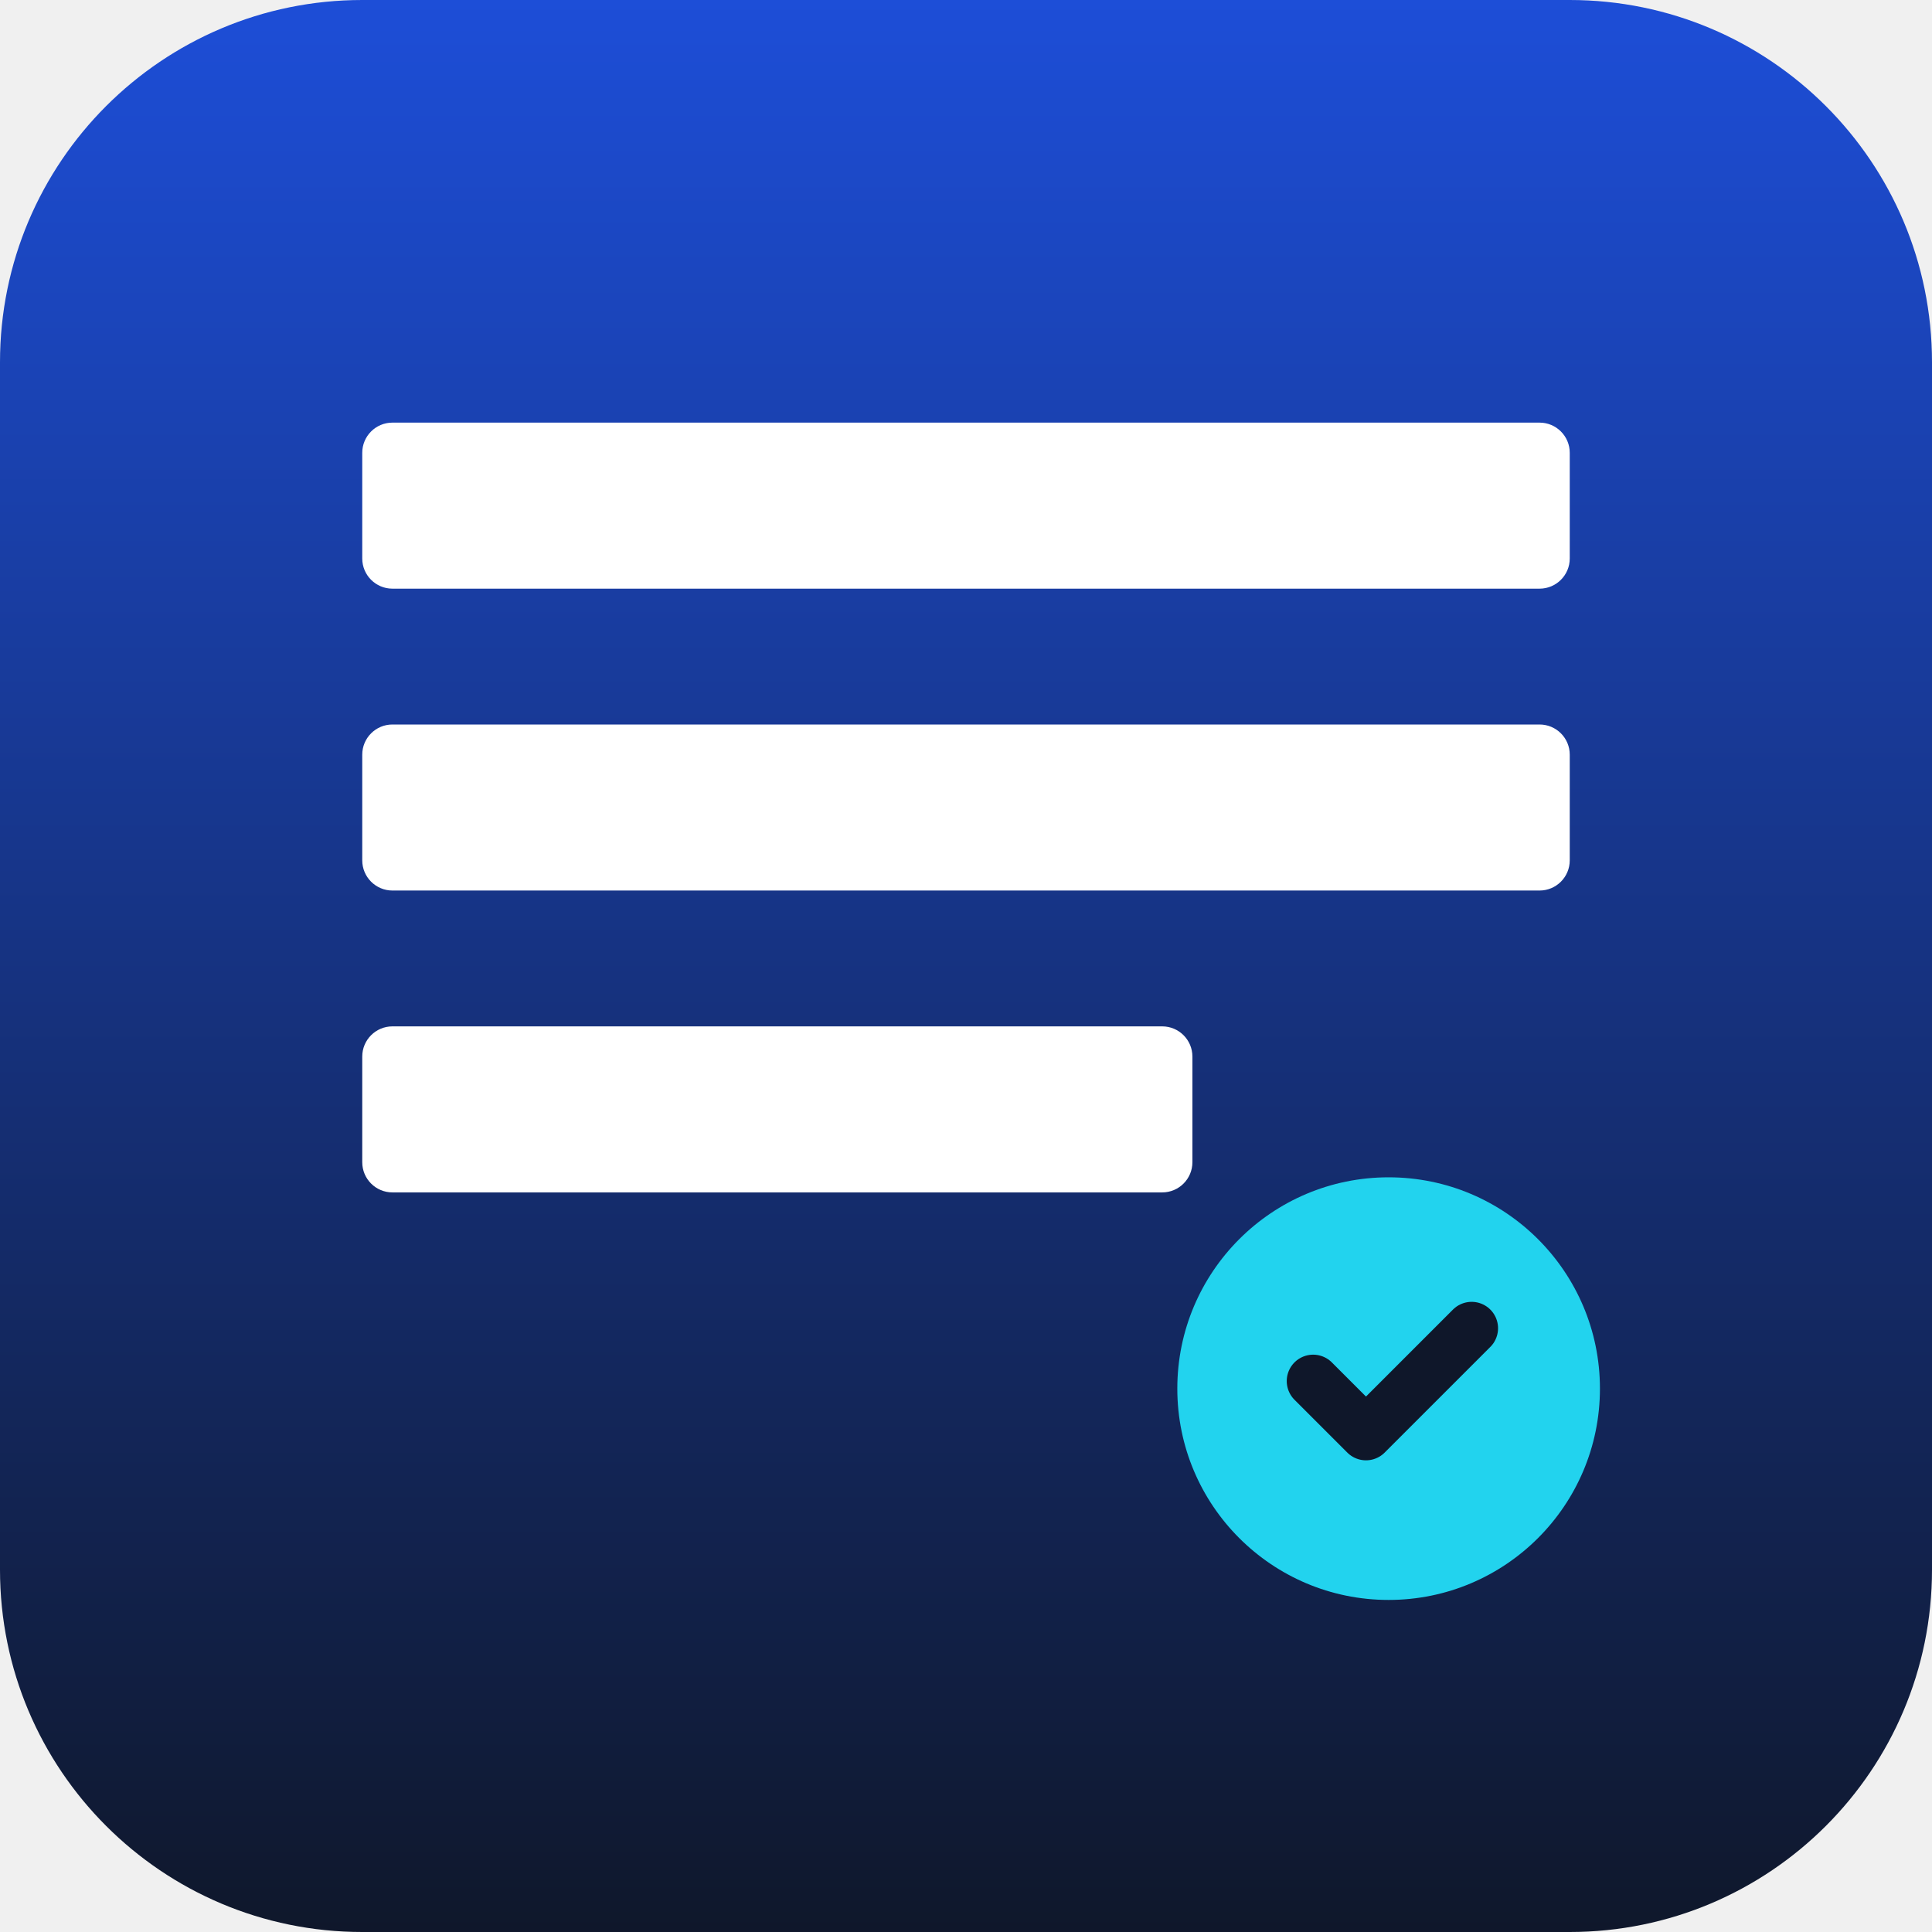
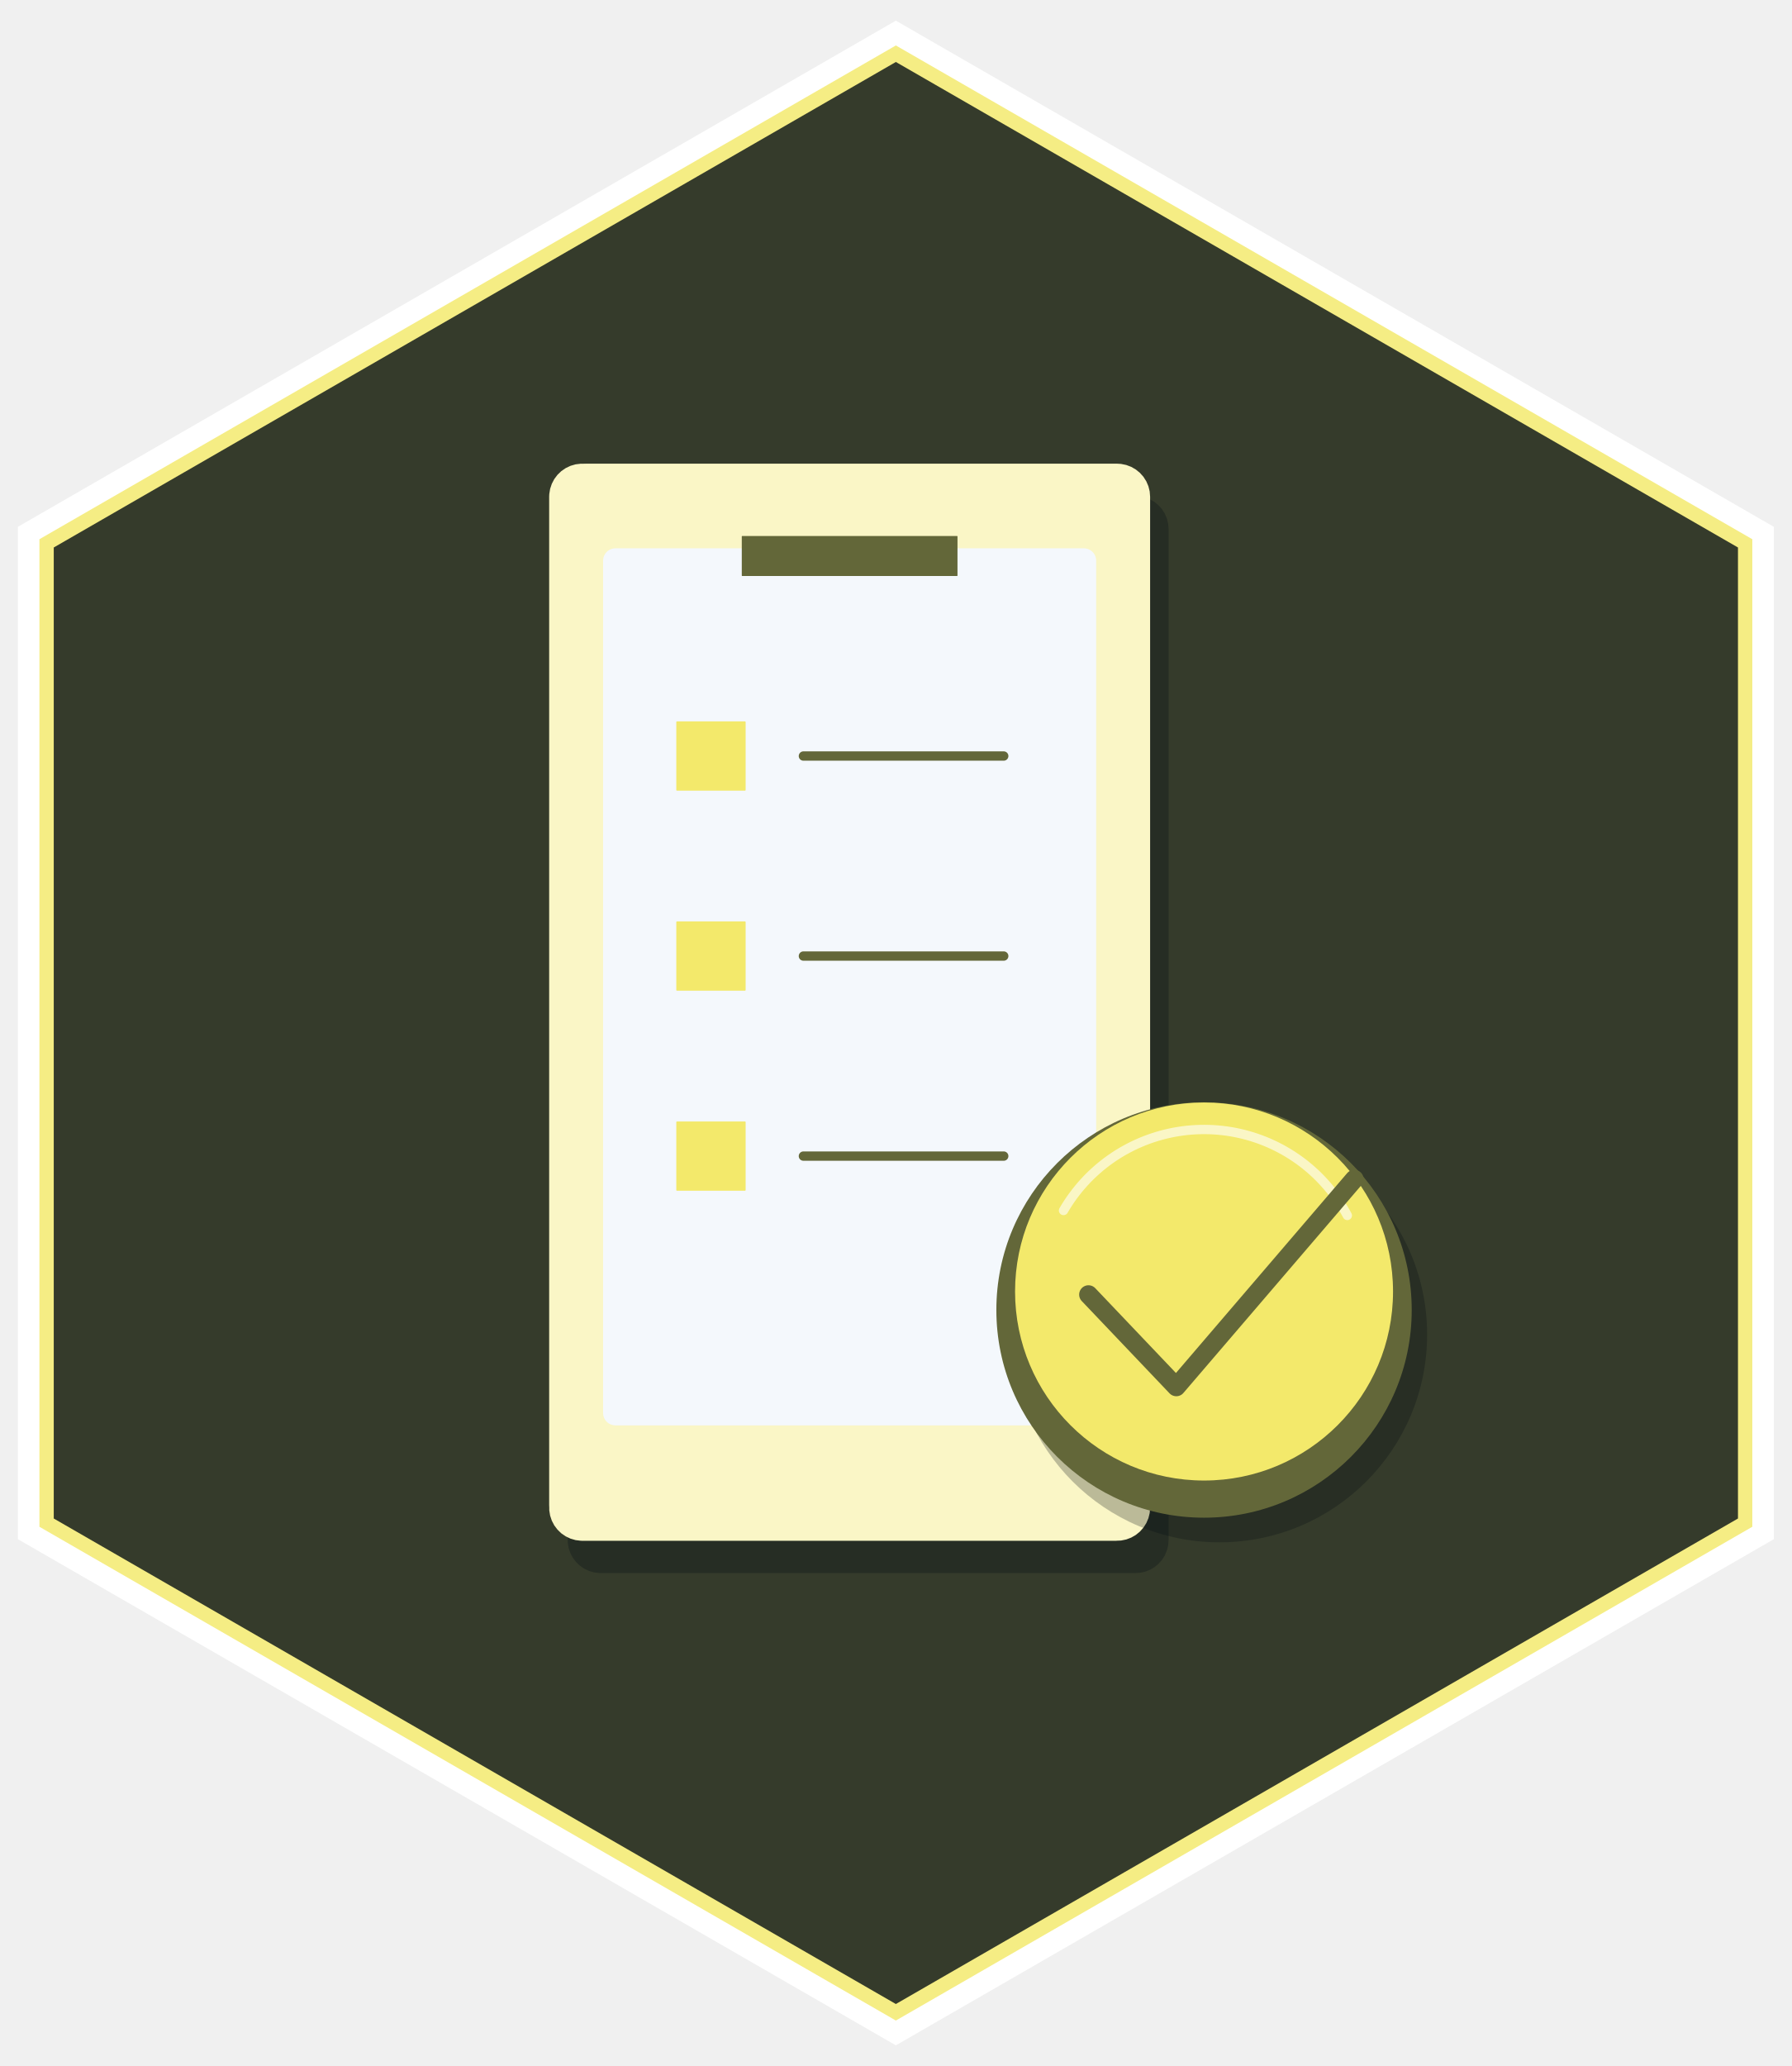
- <svg xmlns="http://www.w3.org/2000/svg" viewBox="0 0 512 512">
-   <defs>
-     <linearGradient id="g" x1="0" x2="0" y1="0" y2="1">
-       <stop offset="0%" stop-color="#1d4ed8" />
-       <stop offset="100%" stop-color="#0f172a" />
-     </linearGradient>
-   </defs>
-   <rect width="512" height="512" rx="96" fill="url(#g)" />
-   <g transform="translate(96 112)" fill="#ffffff">
-     <rect x="0" y="0" width="320" height="44" rx="8" />
-     <rect x="0" y="80" width="320" height="44" rx="8" />
-     <rect x="0" y="160" width="220" height="44" rx="8" />
-   </g>
-   <circle cx="368" cy="368" r="56" fill="#22d3ee" />
-   <path d="M348 366l14 14 28-28" stroke="#0f172a" stroke-width="14" stroke-linecap="round" stroke-linejoin="round" fill="none" />
+ <svg xmlns="http://www.w3.org/2000/svg" width="432" height="498" viewBox="0 0 432 498">
+   <path fill-rule="nonzero" fill="rgb(100%, 100%, 100%)" fill-opacity="1" d="M 216 4.98 L 427.68 126.988 L 427.68 371.012 L 216 493.02 L 4.32 371.012 L 4.32 126.988 Z M 216 4.98 " />
+   <path fill-rule="nonzero" fill="rgb(96.078%, 92.941%, 51.765%)" fill-opacity="1" d="M 216 10.957 L 422.496 129.977 L 422.496 368.023 L 216 487.043 L 9.504 368.023 L 9.504 129.977 Z M 216 10.957 " />
+   <path fill-rule="nonzero" fill="rgb(20.784%, 23.137%, 16.863%)" fill-opacity="1" d="M 216 14.941 L 419.039 131.969 L 419.039 366.031 L 216 483.059 L 12.961 366.031 L 12.961 131.969 Z M 216 14.941 " />
+   <path fill-rule="nonzero" fill="rgb(1.176%, 3.922%, 7.059%)" fill-opacity="0.278" d="M 144.836 379.188 L 273.789 379.188 L 273.469 379.18 L 274.75 379.129 L 276.008 378.871 L 277.207 378.418 L 278.316 377.777 L 279.309 376.965 L 280.16 376.004 L 280.848 374.922 L 281.348 373.742 L 281.656 372.496 L 281.758 371.219 L 281.758 127.523 L 281.656 126.246 L 281.348 125 L 280.848 123.82 L 280.16 122.738 L 279.309 121.777 L 278.316 120.965 L 277.207 120.324 L 276.008 119.871 L 274.75 119.613 L 273.789 119.555 L 144.836 119.555 L 145.797 119.613 L 144.516 119.562 L 143.242 119.715 L 142.008 120.074 L 140.852 120.625 L 139.797 121.352 L 138.871 122.238 L 138.102 123.266 L 137.504 124.402 L 137.098 125.617 L 136.891 126.883 L 136.867 127.523 L 136.867 371.219 L 136.891 370.574 L 136.891 371.859 L 137.098 373.125 L 137.504 374.34 L 138.102 375.477 L 138.871 376.5 L 139.797 377.391 L 140.852 378.117 L 142.008 378.668 L 143.242 379.023 L 144.516 379.18 Z M 144.836 379.188 " />
+   <path fill-rule="nonzero" fill="rgb(98.039%, 96.471%, 77.647%)" fill-opacity="1" d="M 140.379 371.398 L 269.332 371.398 L 269.012 371.391 L 270.293 371.34 L 271.551 371.082 L 272.746 370.629 L 273.859 369.988 L 274.852 369.176 L 275.703 368.215 L 276.387 367.133 L 276.891 365.953 L 277.199 364.707 L 277.301 363.43 L 277.301 119.734 L 277.199 118.457 L 276.891 117.211 L 276.387 116.031 L 275.703 114.949 L 274.852 113.988 L 273.859 113.176 L 272.746 112.535 L 271.551 112.082 L 270.293 111.824 L 269.332 111.766 L 140.379 111.766 L 141.336 111.824 L 140.055 111.773 L 138.781 111.926 L 137.551 112.285 L 136.391 112.836 L 135.336 113.562 L 134.414 114.449 L 133.641 115.477 L 133.047 116.613 L 132.641 117.828 L 132.434 119.094 L 132.406 119.734 L 132.406 363.43 L 132.434 362.785 L 132.434 364.07 L 132.641 365.336 L 133.047 366.551 L 133.641 367.688 L 134.414 368.711 L 135.336 369.602 L 136.391 370.328 L 137.551 370.879 L 138.781 371.238 L 140.055 371.391 Z M 140.379 371.398 " />
+   <path fill-rule="nonzero" fill="rgb(95.686%, 97.255%, 98.824%)" fill-opacity="1" d="M 148.383 343.578 L 261.324 343.578 L 261.207 343.578 L 261.684 343.559 L 262.152 343.461 L 262.598 343.293 L 263.016 343.055 L 263.383 342.75 L 263.703 342.395 L 263.957 341.988 L 264.145 341.551 L 264.258 341.086 L 264.297 340.609 L 264.297 135.137 L 264.258 134.66 L 264.145 134.195 L 263.957 133.758 L 263.703 133.352 L 263.383 132.996 L 263.016 132.691 L 262.598 132.453 L 262.152 132.285 L 261.684 132.188 L 261.324 132.168 L 148.383 132.168 L 148.742 132.188 L 148.266 132.168 L 147.789 132.227 L 147.328 132.359 L 146.898 132.562 L 146.504 132.836 L 146.16 133.168 L 145.871 133.551 L 145.648 133.973 L 145.496 134.426 L 145.422 134.898 L 145.41 135.137 L 145.41 340.609 L 145.422 340.367 L 145.422 340.848 L 145.496 341.32 L 145.648 341.773 L 145.871 342.195 L 146.16 342.578 L 146.504 342.91 L 146.898 343.184 L 147.328 343.387 L 147.789 343.52 L 148.266 343.578 Z M 148.383 343.578 " />
+   <path fill-rule="nonzero" fill="rgb(38.824%, 40.392%, 22.353%)" fill-opacity="1" d="M 178.965 138.844 L 230.746 138.844 L 230.742 138.844 L 230.758 138.84 L 230.777 138.836 L 230.793 138.832 L 230.812 138.82 L 230.836 138.797 L 230.848 138.781 L 230.855 138.762 L 230.859 138.746 L 230.859 129.297 L 230.855 129.277 L 230.848 129.262 L 230.824 129.23 L 230.812 129.219 L 230.793 129.211 L 230.777 129.203 L 230.758 129.199 L 178.965 129.199 L 178.977 129.199 L 178.961 129.199 L 178.922 129.207 L 178.906 129.215 L 178.891 129.227 L 178.879 129.238 L 178.855 129.27 L 178.852 129.285 L 178.848 129.305 L 178.848 138.727 L 178.848 138.719 L 178.848 138.734 L 178.855 138.773 L 178.879 138.805 L 178.891 138.816 L 178.906 138.828 L 178.922 138.836 L 178.961 138.844 Z M 178.965 138.844 " />
+   <path fill-rule="nonzero" fill="rgb(95.294%, 91.373%, 41.961%)" fill-opacity="1" d="M 163.227 190.582 L 179.609 190.582 L 179.602 190.582 L 179.629 190.582 L 179.656 190.578 L 179.703 190.555 L 179.727 190.535 L 179.742 190.516 L 179.758 190.492 L 179.77 190.469 L 179.773 190.441 L 179.777 190.418 L 179.777 174.059 L 179.773 174.031 L 179.77 174.008 L 179.758 173.98 L 179.742 173.961 L 179.727 173.938 L 179.703 173.922 L 179.656 173.898 L 179.629 173.895 L 179.609 173.891 L 163.227 173.891 L 163.246 173.895 L 163.191 173.895 L 163.168 173.902 L 163.141 173.914 L 163.121 173.93 L 163.102 173.949 L 163.086 173.969 L 163.07 173.992 L 163.062 174.02 L 163.059 174.047 L 163.059 190.418 L 163.059 190.402 L 163.059 190.43 L 163.062 190.457 L 163.07 190.48 L 163.102 190.527 L 163.121 190.547 L 163.141 190.562 L 163.168 190.57 L 163.191 190.578 L 163.219 190.582 Z M 163.227 190.582 " />
+   <path fill="none" stroke-width="2.25" stroke-linecap="round" stroke-linejoin="round" stroke="rgb(38.824%, 40.392%, 22.353%)" stroke-opacity="1" stroke-miterlimit="10" d="M 193.707 182.238 L 242.008 182.238 " />
+   <path fill-rule="nonzero" fill="rgb(95.294%, 91.373%, 41.961%)" fill-opacity="1" d="M 163.227 238.801 L 179.609 238.801 L 179.602 238.801 L 179.629 238.801 L 179.656 238.793 L 179.68 238.785 L 179.727 238.754 L 179.742 238.734 L 179.758 238.711 L 179.77 238.688 L 179.777 238.633 L 179.777 222.277 L 179.77 222.223 L 179.758 222.199 L 179.742 222.176 L 179.727 222.156 L 179.68 222.125 L 179.656 222.117 L 179.629 222.109 L 163.227 222.109 L 163.246 222.109 L 163.219 222.109 L 163.191 222.113 L 163.168 222.121 L 163.141 222.133 L 163.102 222.164 L 163.07 222.211 L 163.062 222.238 L 163.059 222.262 L 163.059 238.633 L 163.059 238.621 L 163.059 238.648 L 163.062 238.672 L 163.07 238.699 L 163.086 238.723 L 163.102 238.742 L 163.121 238.762 L 163.141 238.777 L 163.168 238.789 L 163.191 238.797 L 163.219 238.801 Z M 163.227 238.801 " />
+   <path fill="none" stroke-width="2.25" stroke-linecap="round" stroke-linejoin="round" stroke="rgb(38.824%, 40.392%, 22.353%)" stroke-opacity="1" stroke-miterlimit="10" d="M 193.707 230.453 L 242.008 230.453 " />
+   <path fill-rule="nonzero" fill="rgb(95.294%, 91.373%, 41.961%)" fill-opacity="1" d="M 163.227 287.016 L 179.609 287.016 L 179.602 287.016 L 179.629 287.016 L 179.656 287.012 L 179.703 286.988 L 179.727 286.973 L 179.742 286.949 L 179.758 286.93 L 179.77 286.902 L 179.773 286.879 L 179.777 286.852 L 179.777 270.492 L 179.773 270.469 L 179.77 270.441 L 179.758 270.418 L 179.742 270.395 L 179.727 270.375 L 179.703 270.355 L 179.656 270.332 L 179.629 270.328 L 163.227 270.328 L 163.246 270.328 L 163.219 270.328 L 163.191 270.332 L 163.168 270.336 L 163.141 270.348 L 163.121 270.363 L 163.102 270.383 L 163.07 270.43 L 163.062 270.453 L 163.059 270.48 L 163.059 286.852 L 163.059 286.836 L 163.059 286.863 L 163.062 286.891 L 163.07 286.914 L 163.086 286.941 L 163.102 286.961 L 163.121 286.98 L 163.141 286.996 L 163.168 287.008 L 163.191 287.016 Z M 163.227 287.016 " />
+   <path fill="none" stroke-width="2.25" stroke-linecap="round" stroke-linejoin="round" stroke="rgb(38.824%, 40.392%, 22.353%)" stroke-opacity="1" stroke-miterlimit="10" d="M 193.707 278.672 L 242.008 278.672 " />
+   <path fill-rule="nonzero" fill="rgb(1.176%, 3.922%, 7.059%)" fill-opacity="0.251" d="M 344.09 321.695 C 344.09 349.352 321.672 371.77 294.02 371.77 C 266.367 371.77 243.949 349.352 243.949 321.695 C 243.949 294.043 266.367 271.625 294.02 271.625 C 321.672 271.625 344.09 294.043 344.09 321.695 " />
+   <path fill-rule="nonzero" fill="rgb(38.824%, 40.392%, 22.353%)" fill-opacity="1" d="M 340.375 315.762 C 340.375 343.418 317.957 365.832 290.305 365.832 C 262.648 365.832 240.23 343.418 240.23 315.762 C 240.23 288.109 262.648 265.691 290.305 265.691 C 317.957 265.691 340.375 288.109 340.375 315.762 " />
+   <path fill-rule="nonzero" fill="rgb(95.294%, 91.373%, 41.961%)" fill-opacity="1" d="M 335.871 311.312 C 335.871 336.477 315.469 356.875 290.305 356.875 C 265.141 356.875 244.738 336.477 244.738 311.312 C 244.738 286.145 265.141 265.746 290.305 265.746 C 315.469 265.746 335.871 286.145 335.871 311.312 " />
+   <path fill="none" stroke-width="2.25" stroke-linecap="round" stroke-linejoin="round" stroke="rgb(98.039%, 96.471%, 77.647%)" stroke-opacity="1" stroke-miterlimit="10" d="M 324.848 292.977 L 324.34 292.055 L 323.805 291.145 L 323.25 290.25 L 322.668 289.371 L 322.066 288.508 L 321.438 287.664 L 320.789 286.832 L 320.117 286.023 L 319.422 285.23 L 318.707 284.457 L 317.973 283.699 L 317.219 282.965 L 316.441 282.254 L 315.648 281.559 L 314.836 280.891 L 314.008 280.238 L 313.16 279.613 L 312.293 279.012 L 311.414 278.43 L 310.52 277.875 L 309.609 277.344 L 308.684 276.836 L 307.75 276.352 L 306.797 275.898 L 305.836 275.465 L 304.863 275.062 L 303.879 274.684 L 302.887 274.332 L 301.883 274.004 L 300.871 273.707 L 299.852 273.438 L 298.828 273.195 L 297.793 272.977 L 296.758 272.789 L 295.715 272.629 L 294.668 272.5 L 293.617 272.395 L 292.566 272.32 L 291.516 272.273 L 290.461 272.254 L 289.406 272.266 L 288.352 272.305 L 287.301 272.371 L 286.25 272.465 L 285.203 272.59 L 284.16 272.742 L 283.121 272.918 L 282.086 273.129 L 281.059 273.363 L 280.035 273.625 L 279.023 273.914 L 278.02 274.23 L 277.02 274.574 L 276.035 274.945 L 275.059 275.344 L 274.094 275.766 L 273.141 276.215 L 272.199 276.691 L 271.27 277.191 L 270.355 277.715 L 269.457 278.262 L 268.57 278.836 L 267.703 279.434 L 266.852 280.051 L 266.016 280.695 L 265.195 281.359 L 264.398 282.047 L 263.617 282.754 L 262.855 283.48 L 262.113 284.23 L 261.395 285 L 260.695 285.785 L 260.016 286.594 L 259.359 287.418 L 258.727 288.258 L 258.113 289.117 L 257.527 289.988 L 256.965 290.879 L 256.426 291.785 " />
+   <path fill="none" stroke-width="4.5" stroke-linecap="round" stroke-linejoin="round" stroke="rgb(38.824%, 40.392%, 22.353%)" stroke-opacity="1" stroke-miterlimit="10" d="M 262.441 312.055 L 283.617 334.309 L 326.527 284.234 " />
</svg>
